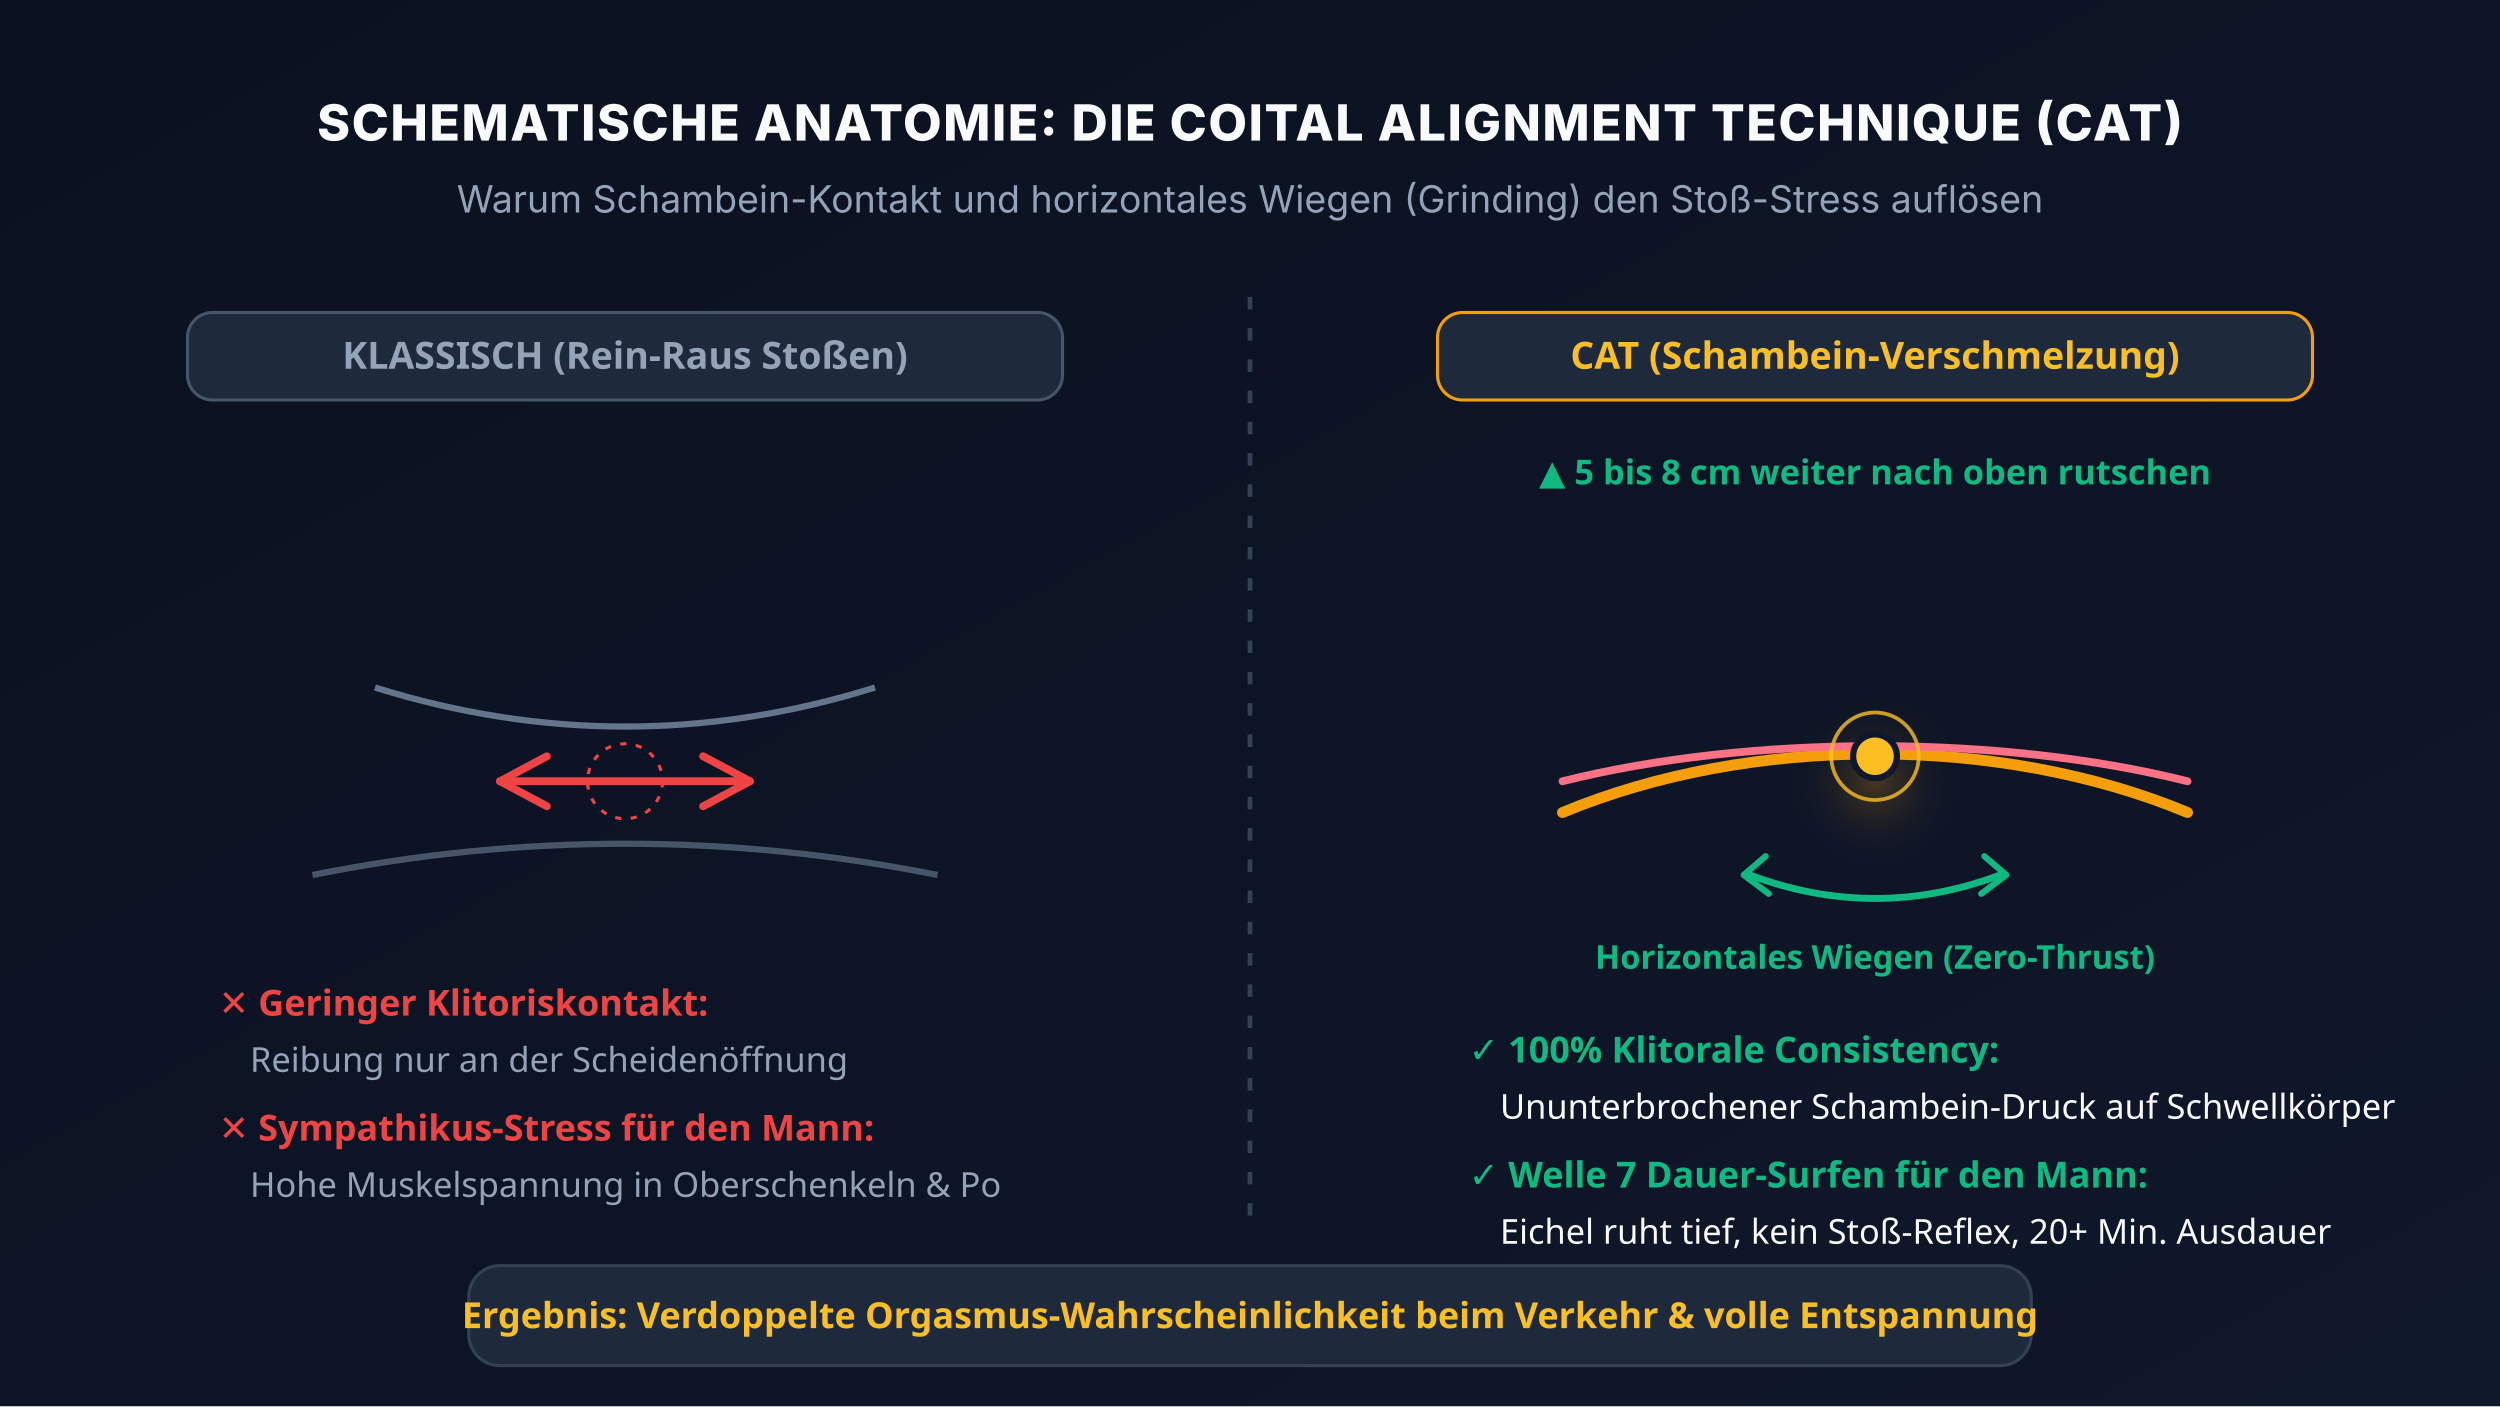
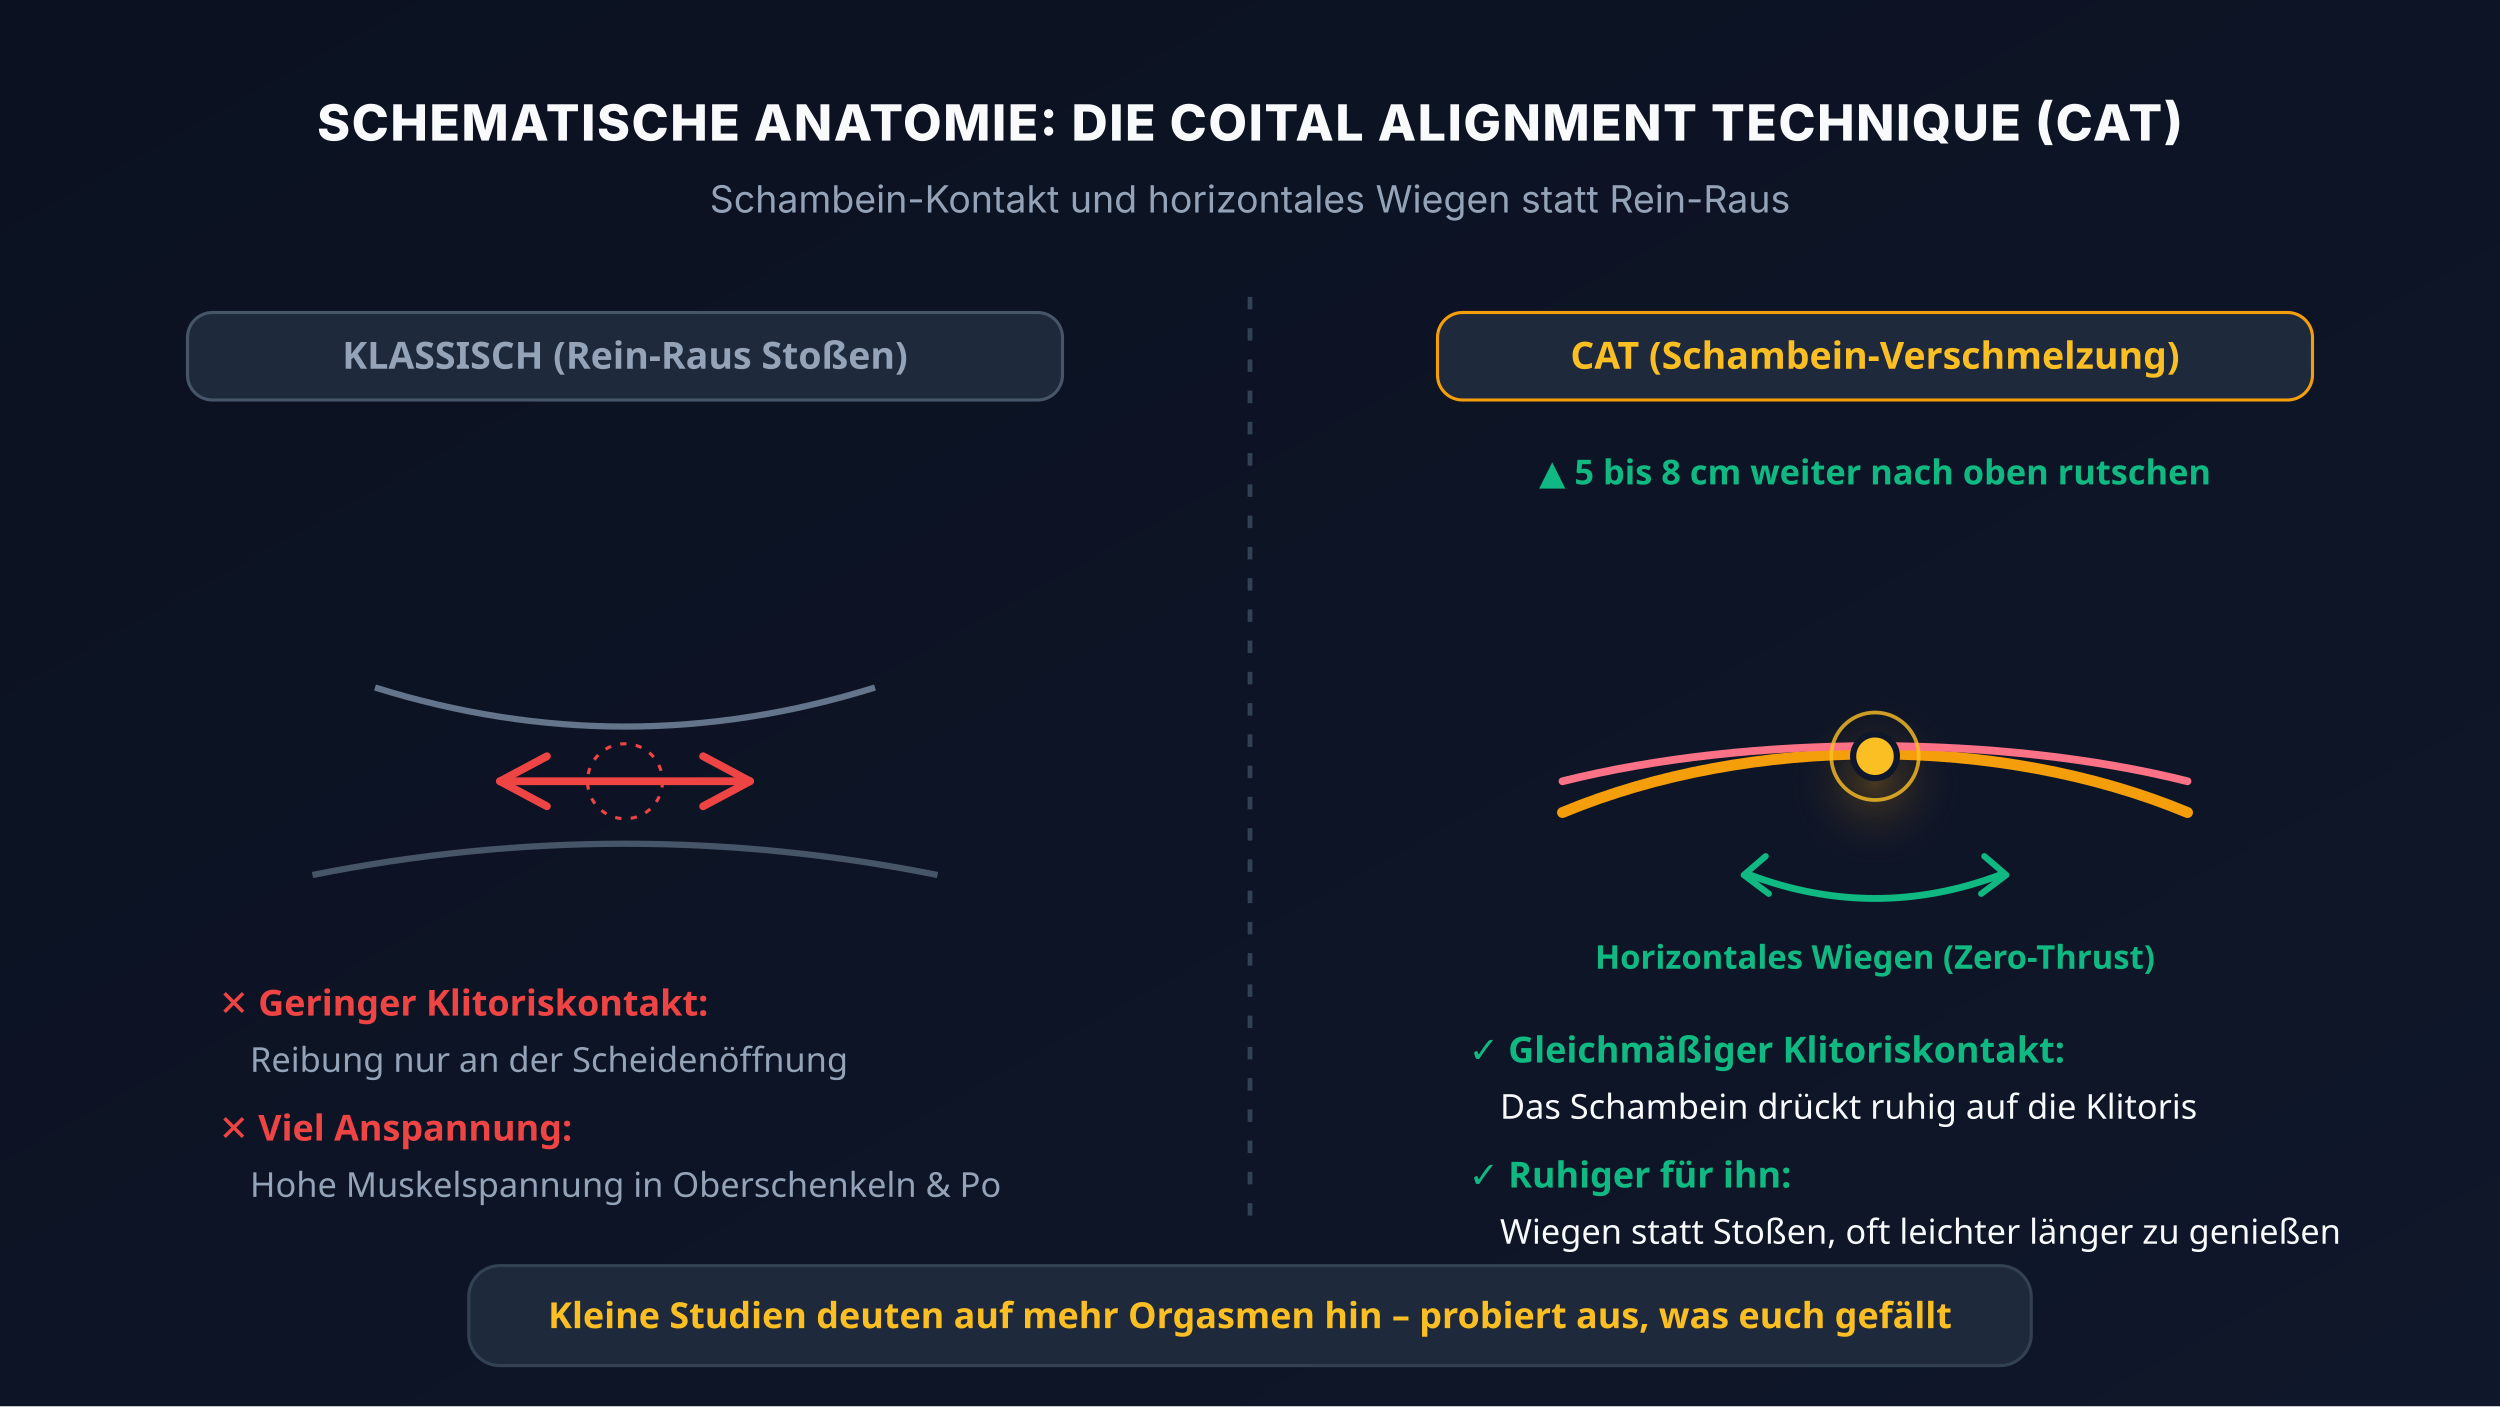
<svg xmlns="http://www.w3.org/2000/svg" viewBox="0 0 800 450" width="100%" height="100%">
  <defs>
    <linearGradient id="bg_diagram" x1="0%" y1="0%" x2="100%" y2="100%">
      <stop offset="0%" stop-color="#0B1120" />
      <stop offset="100%" stop-color="#0F172A" />
    </linearGradient>
    <radialGradient id="glow_cat" cx="50%" cy="50%" r="50%">
      <stop offset="0%" stop-color="#F59E0B" stop-opacity="0.25" />
      <stop offset="100%" stop-color="#0F172A" stop-opacity="0" />
    </radialGradient>
  </defs>
  <rect width="800" height="450" fill="url(#bg_diagram)" />
  <text x="400" y="45" text-anchor="middle" fill="#F8FAFC" font-family="system-ui, -apple-system, sans-serif" font-size="16" font-weight="800" letter-spacing="0.5">SCHEMATISCHE ANATOMIE: DIE COITAL ALIGNMENT TECHNIQUE (CAT)</text>
-   <text x="400" y="68" text-anchor="middle" fill="#94A3B8" font-family="system-ui, -apple-system, sans-serif" font-size="12">Warum Schambein-Kontakt und horizontales Wiegen (Grinding) den Stoß-Stress auflösen</text>
+   <text x="400" y="68" text-anchor="middle" fill="#94A3B8" font-family="system-ui, -apple-system, sans-serif" font-size="12">Schambein-Kontakt und horizontales Wiegen statt Rein-Raus</text>
  <line x1="400" y1="95" x2="400" y2="390" stroke="#334155" stroke-width="1.5" stroke-dasharray="4 6" />
  <g transform="translate(60, 100)">
    <rect x="0" y="0" width="280" height="28" rx="8" fill="#1E293B" stroke="#475569" stroke-width="1" />
    <text x="140" y="18" text-anchor="middle" fill="#94A3B8" font-family="system-ui, sans-serif" font-size="12" font-weight="700">KLASSISCH (Rein-Raus Stoßen)</text>
    <path d="M 40 180 Q 140 160, 240 180" fill="none" stroke="#475569" stroke-width="2" />
    <path d="M 60 120 Q 140 145, 220 120" fill="none" stroke="#64748B" stroke-width="2" />
    <line x1="100" y1="150" x2="180" y2="150" stroke="#EF4444" stroke-width="2.5" stroke-linecap="round" />
    <polyline points="165,142 180,150 165,158" fill="none" stroke="#EF4444" stroke-width="2.5" stroke-linecap="round" stroke-linejoin="round" />
    <polyline points="115,142 100,150 115,158" fill="none" stroke="#EF4444" stroke-width="2.5" stroke-linecap="round" stroke-linejoin="round" />
    <circle cx="140" cy="150" r="12" fill="none" stroke="#EF4444" stroke-width="1" stroke-dasharray="2 3" />
    <text x="10" y="225" fill="#EF4444" font-family="system-ui, sans-serif" font-size="11.5" font-weight="700">✕ Geringer Klitoriskontakt:</text>
    <text x="20" y="243" fill="#94A3B8" font-family="system-ui, sans-serif" font-size="11">Reibung nur an der Scheidenöffnung</text>
-     <text x="10" y="265" fill="#EF4444" font-family="system-ui, sans-serif" font-size="11.5" font-weight="700">✕ Sympathikus-Stress für den Mann:</text>
+     <text x="10" y="265" fill="#EF4444" font-family="system-ui, sans-serif" font-size="11.5" font-weight="700">✕ Viel Anspannung:</text>
    <text x="20" y="283" fill="#94A3B8" font-family="system-ui, sans-serif" font-size="11">Hohe Muskelspannung in Oberschenkeln &amp; Po</text>
  </g>
  <g transform="translate(460, 100)">
    <rect x="0" y="0" width="280" height="28" rx="8" fill="#1E293B" stroke="#F59E0B" stroke-width="1" />
    <text x="140" y="18" text-anchor="middle" fill="#FBBF24" font-family="system-ui, sans-serif" font-size="12" font-weight="800">CAT (Schambein-Verschmelzung)</text>
    <text x="140" y="55" text-anchor="middle" fill="#10B981" font-family="system-ui, sans-serif" font-size="11" font-weight="700">▲ 5 bis 8 cm weiter nach oben rutschen</text>
    <circle cx="140" cy="150" r="28" fill="url(#glow_cat)" />
    <path d="M 40 160 C 100 135, 180 135, 240 160" fill="none" stroke="#F59E0B" stroke-width="3.5" stroke-linecap="round" />
    <path d="M 40 150 C 100 135, 180 135, 240 150" fill="none" stroke="#FB7185" stroke-width="2.5" stroke-linecap="round" />
    <circle cx="140" cy="142" r="7" fill="#FBBF24" stroke="#0F172A" stroke-width="2" />
    <circle cx="140" cy="142" r="14" fill="none" stroke="#FBBF24" stroke-width="1.2" opacity="0.8" />
    <path d="M 100 180 Q 140 195, 180 180" fill="none" stroke="#10B981" stroke-width="2.2" stroke-linecap="round" />
    <polyline points="105,174 98,180 106,186" fill="none" stroke="#10B981" stroke-width="2" stroke-linecap="round" stroke-linejoin="round" />
    <polyline points="175,174 182,180 174,186" fill="none" stroke="#10B981" stroke-width="2" stroke-linecap="round" stroke-linejoin="round" />
    <text x="140" y="210" text-anchor="middle" fill="#10B981" font-family="system-ui, sans-serif" font-size="10.5" font-weight="700">Horizontales Wiegen (Zero-Thrust)</text>
-     <text x="10" y="240" fill="#10B981" font-family="system-ui, sans-serif" font-size="11.5" font-weight="700">✓ 100% Klitorale Consistency:</text>
-     <text x="20" y="258" fill="#F8FAFC" font-family="system-ui, sans-serif" font-size="11">Ununterbrochener Schambein-Druck auf Schwellkörper</text>
-     <text x="10" y="280" fill="#10B981" font-family="system-ui, sans-serif" font-size="11.5" font-weight="700">✓ Welle 7 Dauer-Surfen für den Mann:</text>
-     <text x="20" y="298" fill="#F8FAFC" font-family="system-ui, sans-serif" font-size="11">Eichel ruht tief, kein Stoß-Reflex, 20+ Min. Ausdauer</text>
+     <text x="10" y="240" fill="#10B981" font-family="system-ui, sans-serif" font-size="11.5" font-weight="700">✓ Gleichmäßiger Klitoriskontakt:</text>
+     <text x="20" y="258" fill="#F8FAFC" font-family="system-ui, sans-serif" font-size="11">Das Schambein drückt ruhig auf die Klitoris</text>
+     <text x="10" y="280" fill="#10B981" font-family="system-ui, sans-serif" font-size="11.5" font-weight="700">✓ Ruhiger für ihn:</text>
+     <text x="20" y="298" fill="#F8FAFC" font-family="system-ui, sans-serif" font-size="11">Wiegen statt Stoßen, oft leichter länger zu genießen</text>
  </g>
  <rect x="150" y="405" width="500" height="32" rx="10" fill="#1E293B" stroke="#334155" stroke-width="1" />
-   <text x="400" y="425" text-anchor="middle" fill="#FBBF24" font-family="system-ui, sans-serif" font-size="11.5" font-weight="600">Ergebnis: Verdoppelte Orgasmus-Wahrscheinlichkeit beim Verkehr &amp; volle Entspannung</text>
+   <text x="400" y="425" text-anchor="middle" fill="#FBBF24" font-family="system-ui, sans-serif" font-size="11.5" font-weight="600">Kleine Studien deuten auf mehr Orgasmen hin – probiert aus, was euch gefällt</text>
</svg>
